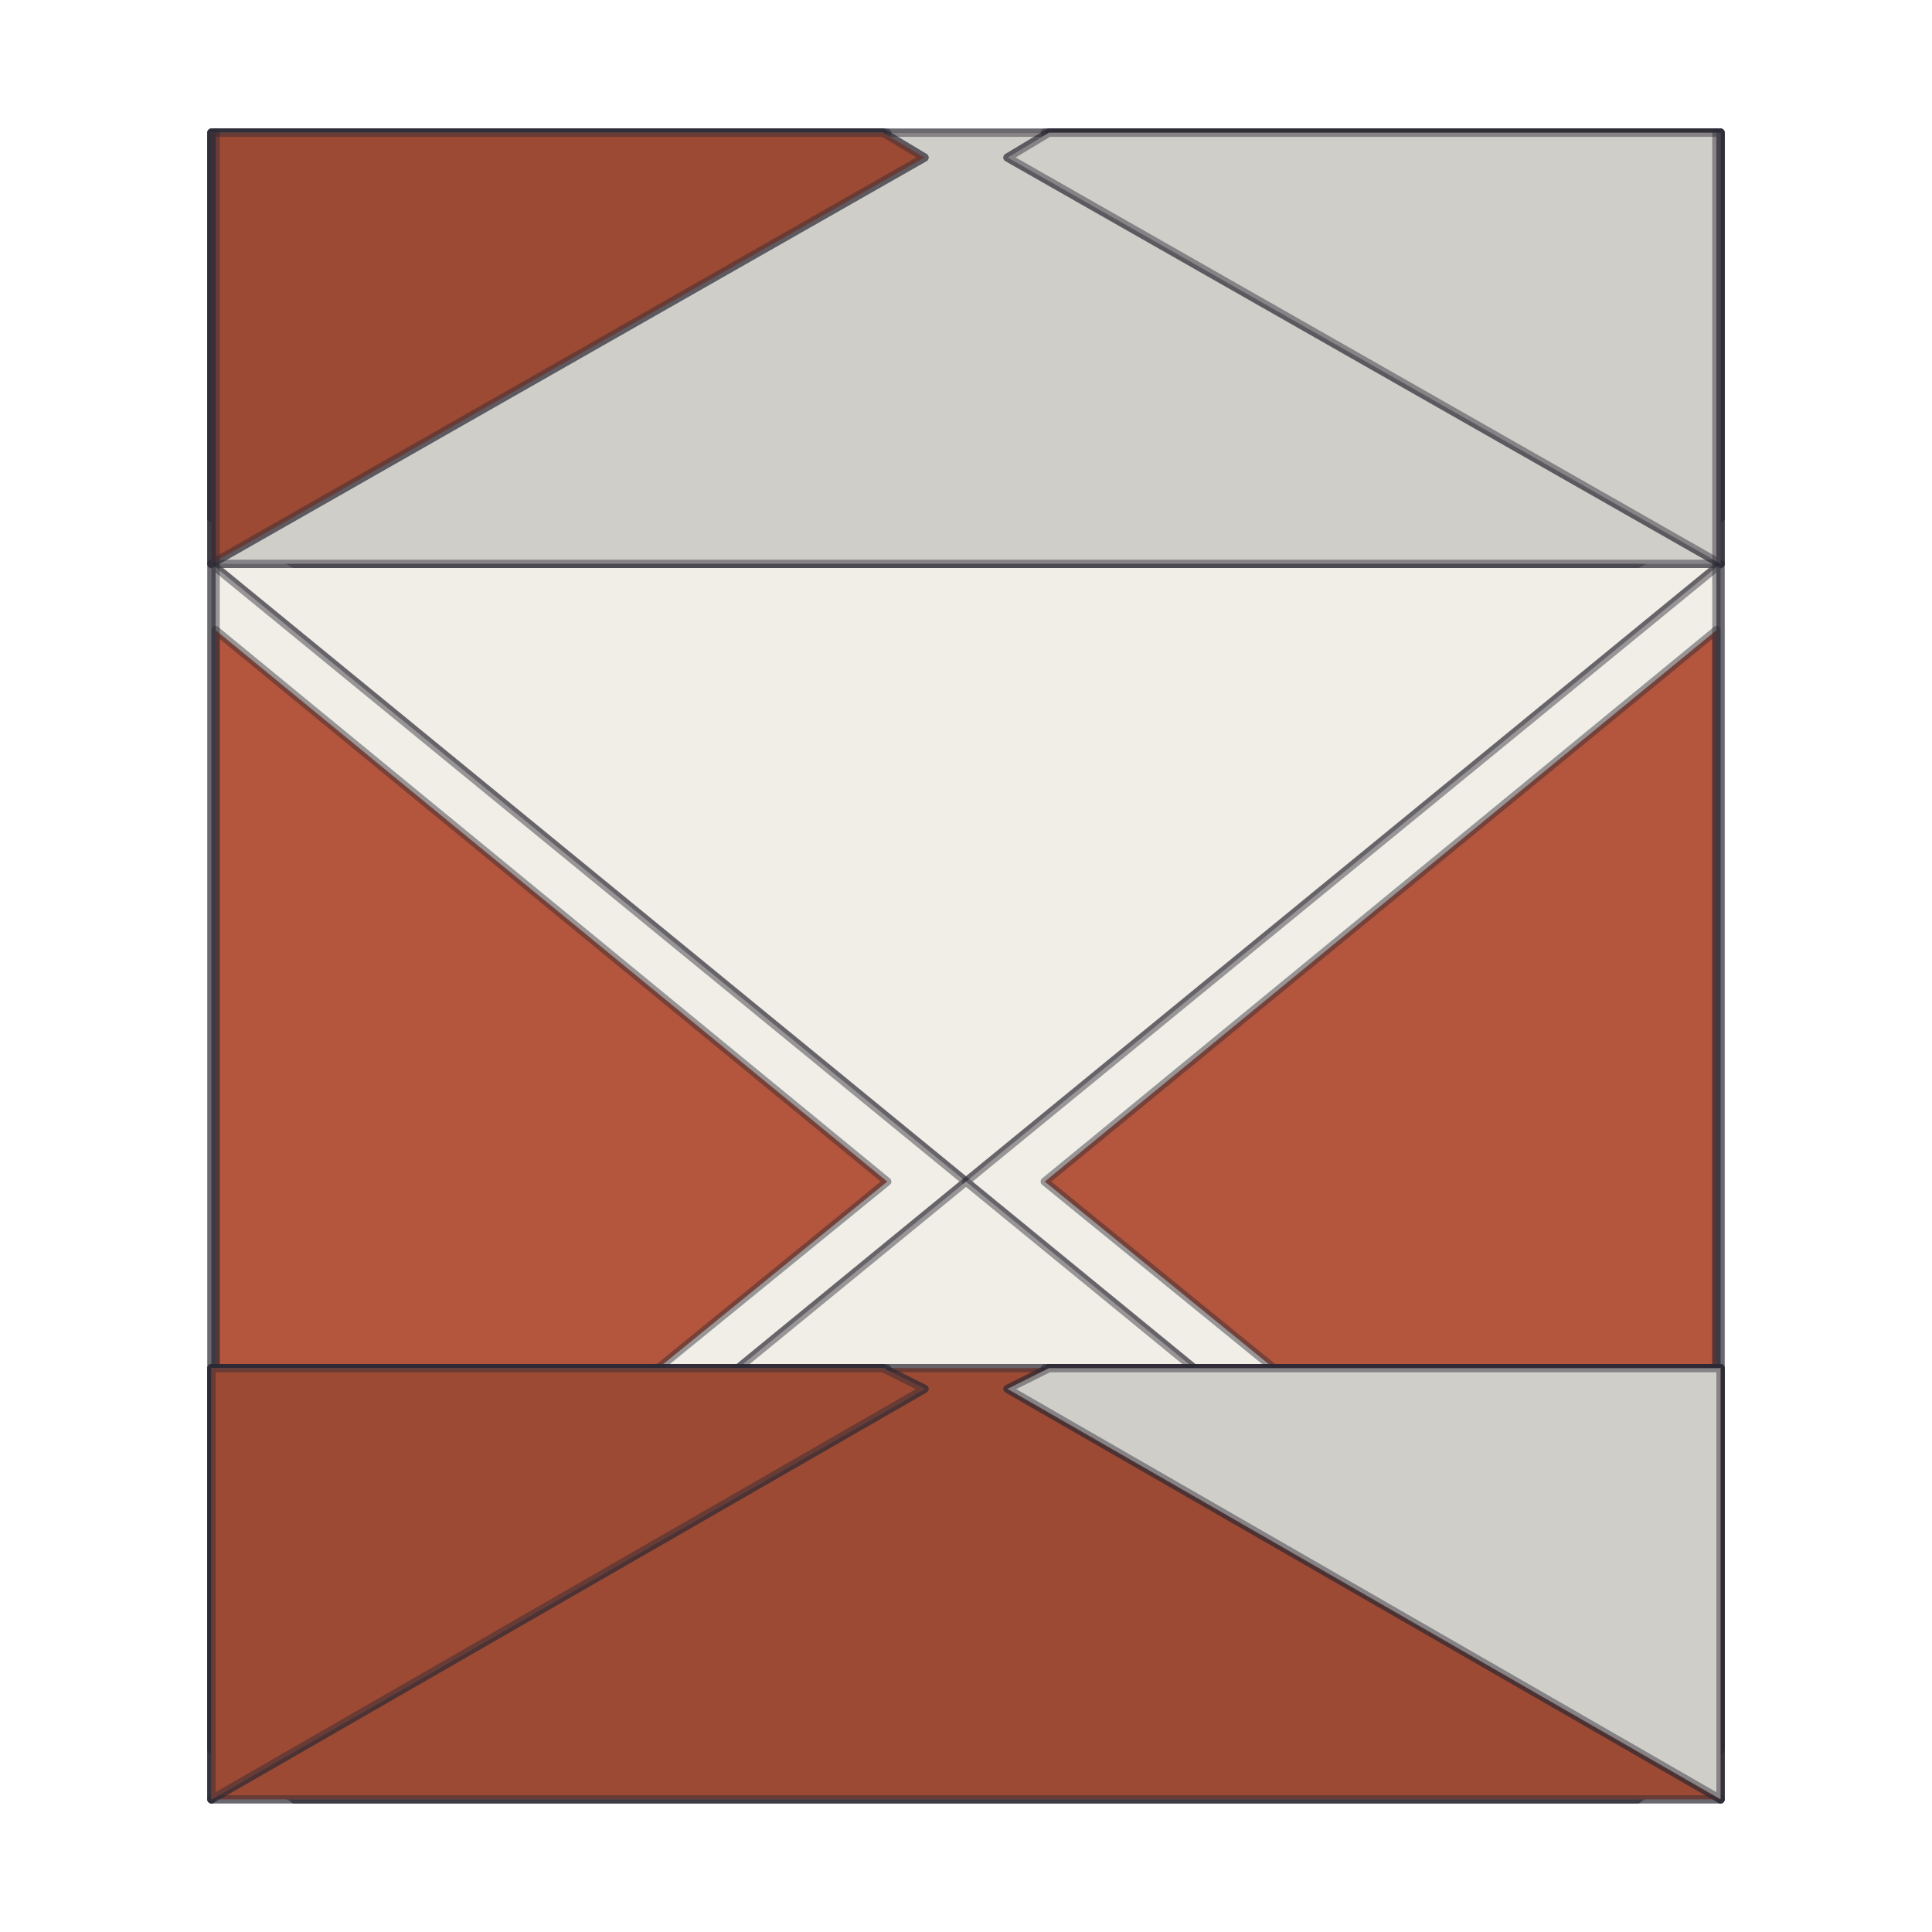
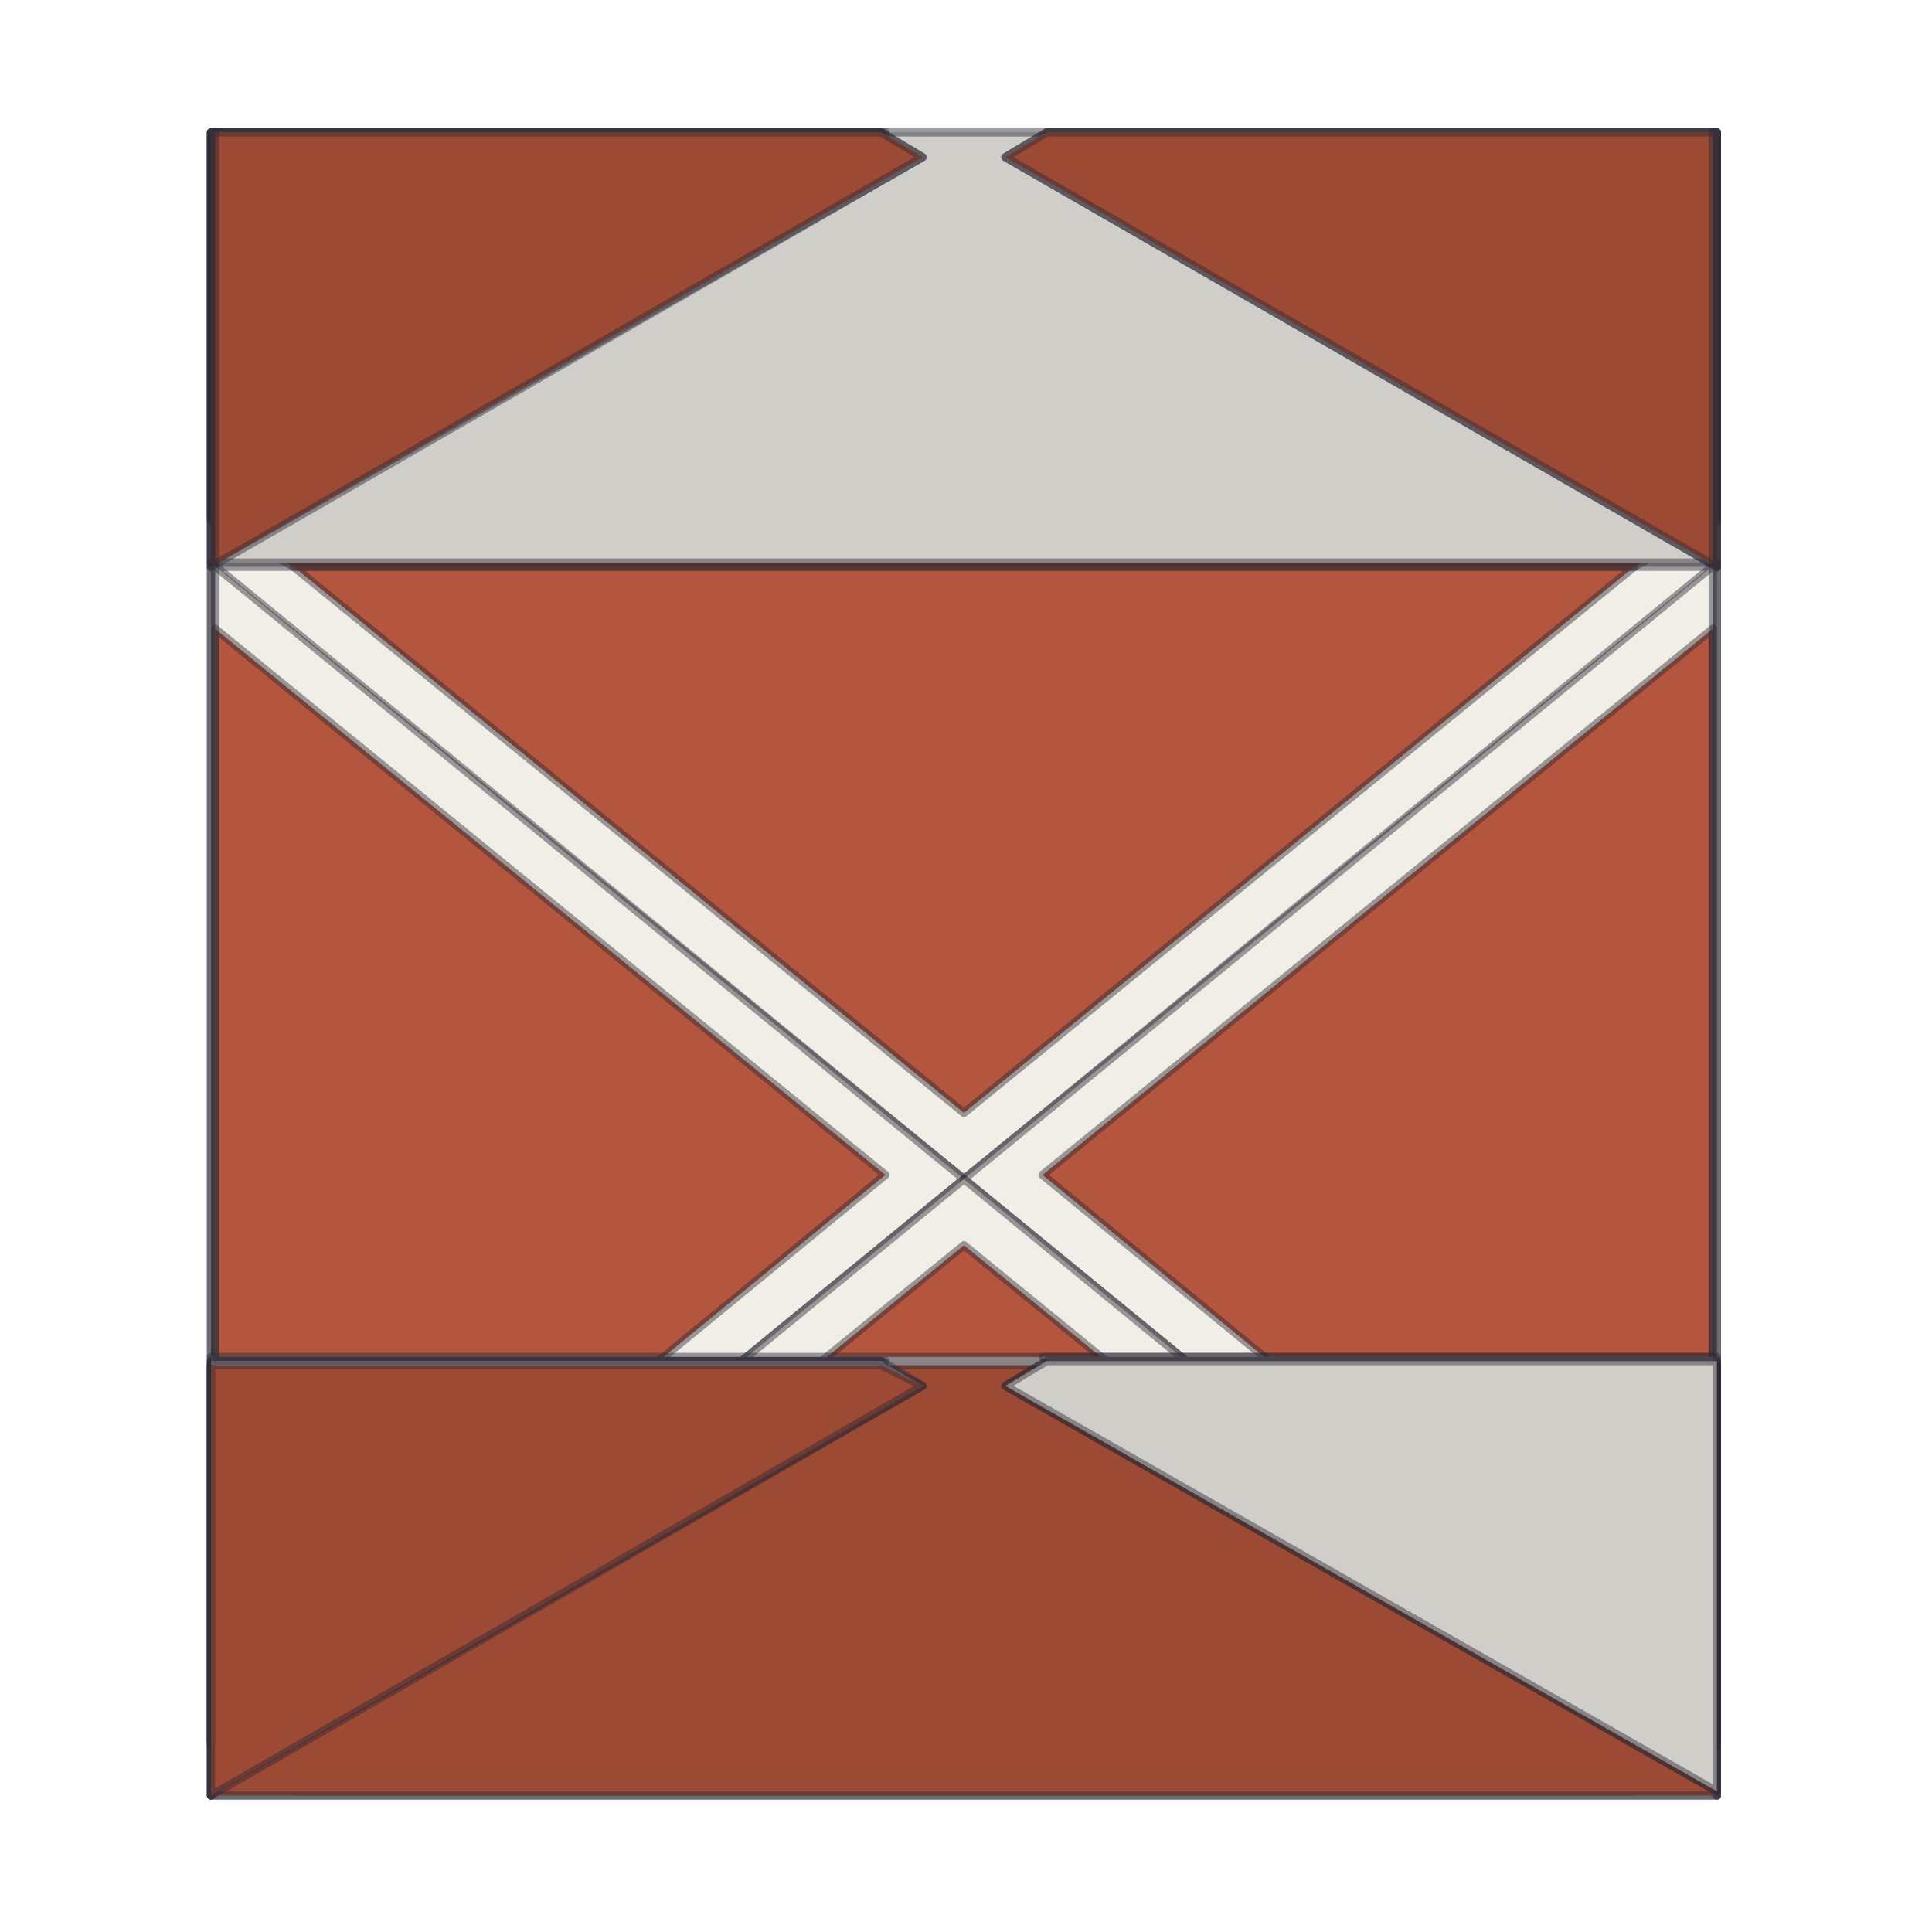
- <svg xmlns="http://www.w3.org/2000/svg" viewBox="-0.233 -0.285 0.466 0.466" width="240" height="240">
+ <svg xmlns="http://www.w3.org/2000/svg" viewBox="-0.233 -0.285 0.467 0.467" width="240" height="240">
  <g stroke="#2b2a33" stroke-opacity=".45" stroke-width="0.002" stroke-linejoin="round">
-     <polygon points="0.162,-0.149 0,-0.016 -0.162,-0.149" fill="#b4553d" />
-     <polygon points="-0.182,-0.149 0,0 0.182,-0.149" fill="#f1eee7" />
-     <polygon points="0.182,-0.16 0.162,-0.149 -0.162,-0.149 -0.182,-0.16 -0.182,-0.253 0.182,-0.253" fill="#9c4a34" />
+     <polygon points="-0.182,-0.148 0,0 0.182,-0.148" fill="#f1eee7" />
+     <polygon points="0.162,-0.148 0,-0.016 -0.162,-0.148" fill="#b4553d" />
+     <polygon points="0.182,-0.159 0.162,-0.148 -0.162,-0.148 -0.182,-0.159 -0.182,-0.252 0.182,-0.252" fill="#9c4a34" />
    <polygon points="0.182,-0.253 -0.182,-0.253 -0.182,-0.149 0.182,-0.149" fill="#d0cec8" />
    <polygon points="0,0 -0.182,-0.149 -0.182,0.149" fill="#f1eee7" />
    <polygon points="0.182,-0.149 0,0 0.182,0.149" fill="#f1eee7" />
    <polygon points="0.02,-0.253 0.182,-0.16 0.182,-0.253" fill="#d0cec8" />
    <polygon points="-0.019,-0.253 -0.181,-0.16 -0.181,-0.253" fill="#9c4a34" />
-     <polygon points="0.181,-0.16 0.019,-0.253 0.181,-0.253" fill="#9c4a34" />
    <polygon points="-0.182,-0.16 -0.02,-0.253 -0.182,-0.253" fill="#d0cec8" />
-     <polygon points="0,0.016 0.162,0.149 -0.162,0.149" fill="#b4553d" />
+     <polygon points="0.181,-0.159 0.019,-0.252 0.181,-0.252" fill="#9c4a34" />
    <polygon points="0.182,0.149 0,0 -0.182,0.149" fill="#f1eee7" />
-     <polygon points="-0.181,-0.133 -0.019,-0 -0.181,0.132" fill="#b4553d" />
-     <polygon points="0.181,0.132 0.019,-0 0.181,-0.133" fill="#b4553d" />
+     <polygon points="0,0.016 0.162,0.148 -0.162,0.148" fill="#b4553d" />
+     <polygon points="-0.181,-0.133 -0.019,-0.001 -0.181,0.132" fill="#b4553d" />
+     <polygon points="0.181,0.132 0.019,-0.001 0.181,-0.133" fill="#b4553d" />
    <polygon points="-0.182,-0.149 -0.01,-0.247 -0.02,-0.253 -0.182,-0.253" fill="#d0cec8" />
-     <polygon points="0.01,-0.247 0.02,-0.253 0.182,-0.253 0.182,-0.149" fill="#9c4a34" />
-     <polygon points="0.182,-0.253 0.02,-0.253 0.01,-0.247 0.182,-0.149" fill="#d0cec8" />
-     <polygon points="-0.182,-0.253 -0.02,-0.253 -0.01,-0.247 -0.182,-0.149" fill="#9c4a34" />
+     <polygon points="0.182,-0.253 0.02,-0.253 0.01,-0.247 0.182,-0.148" fill="#d0cec8" />
+     <polygon points="0.01,-0.247 0.02,-0.253 0.182,-0.253 0.182,-0.148" fill="#9c4a34" />
+     <polygon points="-0.182,-0.253 -0.02,-0.253 -0.01,-0.247 -0.182,-0.148" fill="#9c4a34" />
    <polygon points="-0.181,-0.16 -0.181,-0.133 -0.181,0.133 -0.181,0.137 -0.181,0.045 -0.181,-0.253" fill="#9c4a34" />
    <polygon points="0.181,0.137 0.181,0.133 0.181,-0.133 0.181,-0.16 0.181,-0.253 0.181,0.045" fill="#9c4a34" />
    <polygon points="0.182,0.045 0.182,-0.253 0.182,-0.149 0.182,0.149" fill="#d0cec8" />
    <polygon points="-0.182,-0.149 -0.182,-0.253 -0.182,0.045 -0.182,0.149" fill="#d0cec8" />
-     <polygon points="0.162,0.149 0.182,0.137 0.182,0.045 -0.182,0.045 -0.182,0.137 -0.162,0.149" fill="#d0cec8" />
+     <polygon points="0.162,0.148 0.182,0.136 0.182,0.043 -0.182,0.043 -0.182,0.136 -0.162,0.148" fill="#d0cec8" />
    <polygon points="0.182,0.149 -0.182,0.149 -0.182,0.045 0.182,0.045" fill="#9c4a34" />
-     <polygon points="0.019,0.045 0.181,0.137 0.181,0.045" fill="#d0cec8" />
-     <polygon points="-0.182,0.045 -0.02,0.045 -0.182,0.137" fill="#9c4a34" />
-     <polygon points="-0.181,0.137 -0.019,0.045 -0.181,0.045" fill="#d0cec8" />
+     <polygon points="0.019,0.043 0.181,0.136 0.181,0.043" fill="#d0cec8" />
+     <polygon points="-0.182,0.044 -0.02,0.044 -0.182,0.137" fill="#9c4a34" />
+     <polygon points="-0.181,0.137 -0.019,0.044 -0.181,0.044" fill="#d0cec8" />
    <polygon points="0.182,0.137 0.02,0.045 0.182,0.045" fill="#9c4a34" />
-     <polygon points="0.01,0.05 0.02,0.045 0.182,0.045 0.182,0.149" fill="#9c4a34" />
-     <polygon points="-0.182,0.149 -0.01,0.05 -0.02,0.045 -0.182,0.045" fill="#d0cec8" />
-     <polygon points="0.02,0.045 0.01,0.05 0.182,0.149 0.182,0.045" fill="#d0cec8" />
+     <polygon points="0.01,0.05 0.02,0.044 0.182,0.044 0.182,0.148" fill="#9c4a34" />
+     <polygon points="-0.182,0.148 -0.01,0.05 -0.02,0.044 -0.182,0.044" fill="#d0cec8" />
+     <polygon points="0.02,0.044 0.01,0.05 0.182,0.148 0.182,0.044" fill="#d0cec8" />
    <polygon points="-0.182,0.045 -0.02,0.045 -0.01,0.05 -0.182,0.149" fill="#9c4a34" />
  </g>
</svg>
